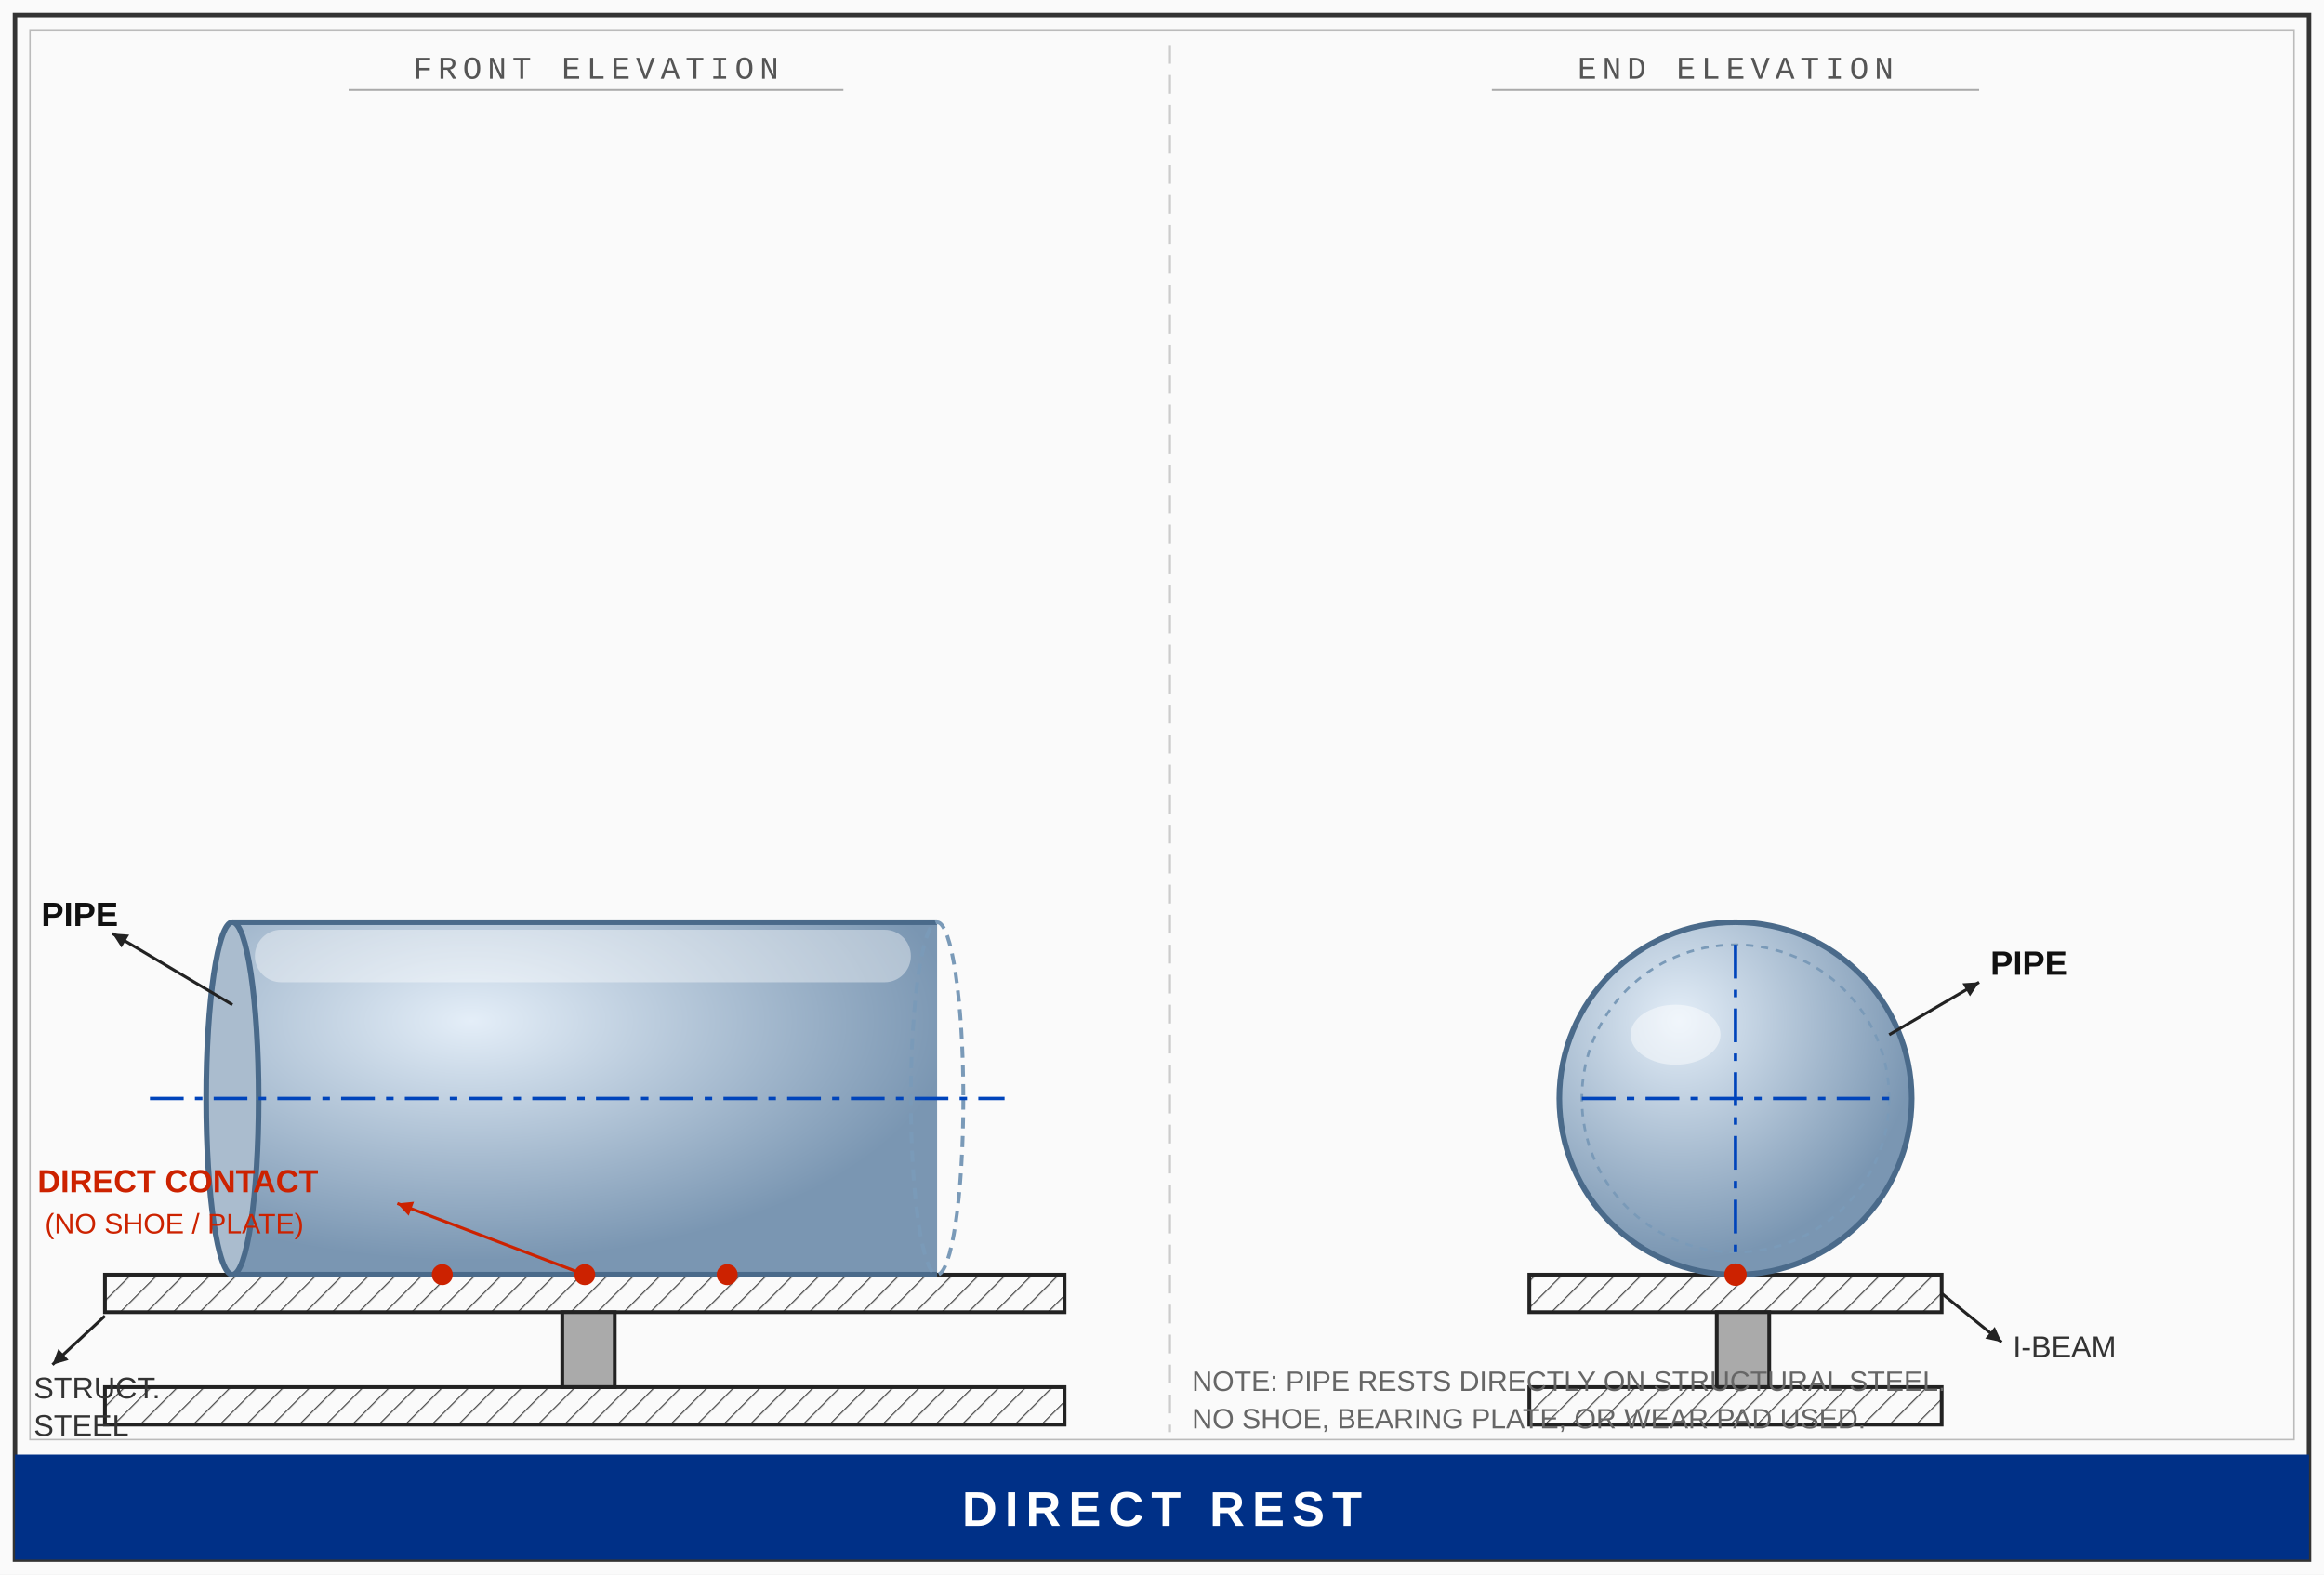
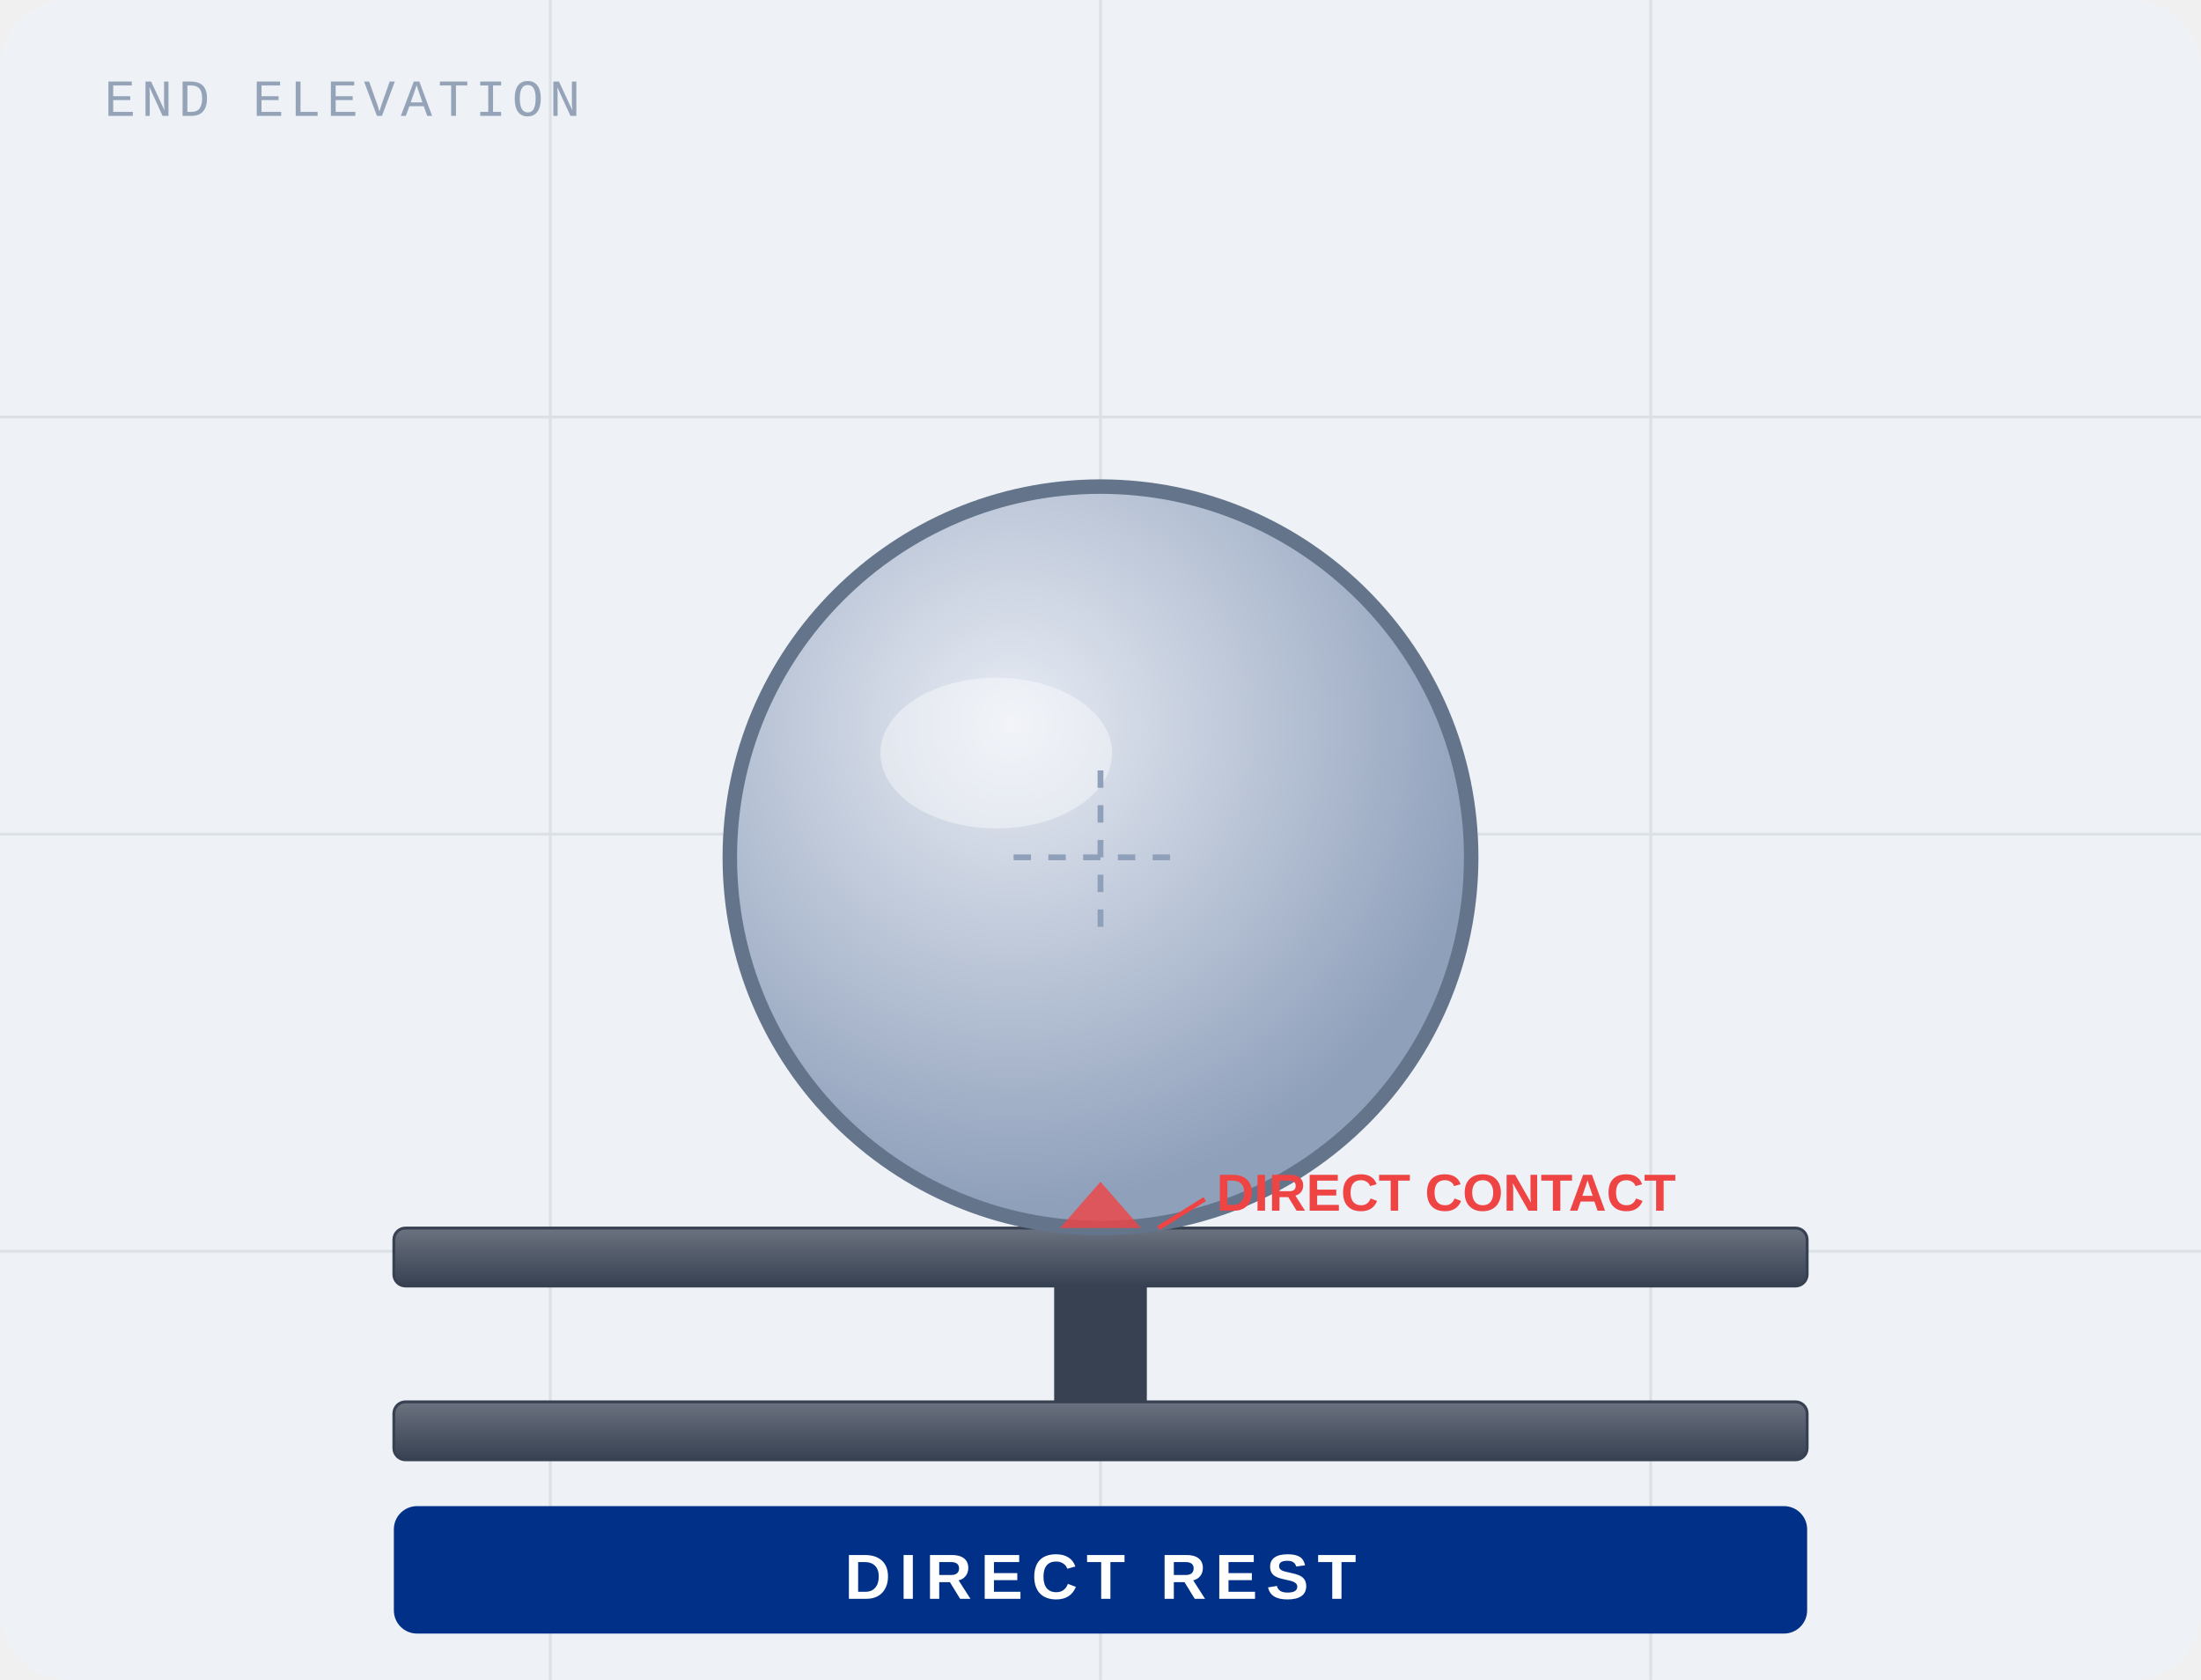
- <svg xmlns="http://www.w3.org/2000/svg" viewBox="0 0 620 420">
+ <svg xmlns="http://www.w3.org/2000/svg" viewBox="0 0 380 290">
  <defs>
-     <pattern id="h" patternUnits="userSpaceOnUse" width="5" height="5" patternTransform="rotate(45)">
-       <line x1="0" y1="0" x2="0" y2="5" stroke="#555" stroke-width="0.65" />
-     </pattern>
-     <radialGradient id="pg" cx="34%" cy="28%" r="68%">
-       <stop offset="0%" stop-color="#E4EEF8" />
-       <stop offset="100%" stop-color="#7A96B2" />
+     <radialGradient id="pg" cx="38%" cy="32%" r="65%">
+       <stop offset="0%" stop-color="#E8ECF4" />
+       <stop offset="100%" stop-color="#8FA0BB" />
    </radialGradient>
-     <marker id="a" markerWidth="5" markerHeight="5" refX="5" refY="2.5" orient="auto">
-       <polygon points="0,0 0,5 5,2.5" fill="#222" />
-     </marker>
-     <marker id="ra" markerWidth="5" markerHeight="5" refX="5" refY="2.5" orient="auto">
-       <polygon points="0,0 0,5 5,2.5" fill="#CC2200" />
-     </marker>
+     <linearGradient id="sg" x1="0" y1="0" x2="0" y2="1">
+       <stop offset="0%" stop-color="#6B7280" />
+       <stop offset="100%" stop-color="#374151" />
+     </linearGradient>
  </defs>
-   <rect width="620" height="420" fill="#FAFAFA" />
-   <rect x="4" y="4" width="612" height="412" fill="none" stroke="#333" stroke-width="1.2" />
-   <rect x="8" y="8" width="604" height="376" fill="none" stroke="#BBB" stroke-width="0.4" />
-   <line x1="312" y1="12" x2="312" y2="382" stroke="#CCC" stroke-width="0.8" stroke-dasharray="5,3" />
-   <text x="159" y="21" text-anchor="middle" font-family="Courier New,monospace" font-size="8.5" fill="#555" letter-spacing="1.5">FRONT ELEVATION</text>
-   <text x="463" y="21" text-anchor="middle" font-family="Courier New,monospace" font-size="8.5" fill="#555" letter-spacing="1.5">END ELEVATION</text>
-   <line x1="93" y1="24" x2="225" y2="24" stroke="#AAA" stroke-width="0.5" />
-   <line x1="398" y1="24" x2="528" y2="24" stroke="#AAA" stroke-width="0.5" />
-   <rect x="28" y="340" width="256" height="10" fill="url(#h)" stroke="#222" stroke-width="1" />
-   <rect x="150" y="350" width="14" height="20" fill="#AAAAAA" stroke="#222" stroke-width="1" />
-   <rect x="28" y="370" width="256" height="10" fill="url(#h)" stroke="#222" stroke-width="1" />
-   <rect x="62" y="246" width="188" height="94" fill="url(#pg)" />
-   <line x1="62" y1="246" x2="250" y2="246" stroke="#4A6A8A" stroke-width="1.5" />
-   <line x1="62" y1="340" x2="250" y2="340" stroke="#4A6A8A" stroke-width="1.5" />
-   <ellipse cx="62" cy="293" rx="7" ry="47" fill="#AABCCE" stroke="#4A6A8A" stroke-width="1.5" />
-   <ellipse cx="250" cy="293" rx="7" ry="47" fill="none" stroke="#7A9AB8" stroke-width="1" stroke-dasharray="3,2" />
-   <rect x="68" y="248" width="175" height="14" rx="7" fill="rgba(255,255,255,0.40)" />
-   <line x1="40" y1="293" x2="268" y2="293" stroke="#0044BB" stroke-width="0.9" stroke-dasharray="9,3,2,3" />
-   <circle cx="118" cy="340" r="2.8" fill="#CC2200" />
-   <circle cx="156" cy="340" r="2.8" fill="#CC2200" />
-   <circle cx="194" cy="340" r="2.8" fill="#CC2200" />
-   <line x1="62" y1="268" x2="30" y2="249" stroke="#222" stroke-width="0.8" marker-end="url(#a)" />
-   <text x="11" y="247" font-family="Arial,sans-serif" font-size="9" fill="#111" font-weight="700">PIPE</text>
-   <line x1="156" y1="340" x2="106" y2="321" stroke="#CC2200" stroke-width="0.8" marker-end="url(#ra)" />
-   <text x="10" y="318" font-family="Arial,sans-serif" font-size="8.5" fill="#CC2200" font-weight="700">DIRECT CONTACT</text>
-   <text x="12" y="329" font-family="Arial,sans-serif" font-size="7.5" fill="#CC2200">(NO SHOE / PLATE)</text>
-   <line x1="28" y1="351" x2="14" y2="364" stroke="#222" stroke-width="0.8" marker-end="url(#a)" />
-   <text x="9" y="373" font-family="Arial,sans-serif" font-size="8" fill="#333">STRUCT.</text>
-   <text x="9" y="383" font-family="Arial,sans-serif" font-size="8" fill="#333">STEEL</text>
-   <rect x="408" y="340" width="110" height="10" fill="url(#h)" stroke="#222" stroke-width="1" />
-   <rect x="458" y="350" width="14" height="20" fill="#AAAAAA" stroke="#222" stroke-width="1" />
-   <rect x="408" y="370" width="110" height="10" fill="url(#h)" stroke="#222" stroke-width="1" />
-   <circle cx="463" cy="293" r="47" fill="url(#pg)" stroke="#4A6A8A" stroke-width="1.5" />
-   <circle cx="463" cy="293" r="41" fill="none" stroke="#7A9AB8" stroke-width="0.7" stroke-dasharray="2,2" />
-   <ellipse cx="447" cy="276" rx="12" ry="8" fill="rgba(255,255,255,0.46)" />
-   <line x1="463" y1="252" x2="463" y2="334" stroke="#0044BB" stroke-width="0.9" stroke-dasharray="9,3,2,3" />
-   <line x1="422" y1="293" x2="504" y2="293" stroke="#0044BB" stroke-width="0.9" stroke-dasharray="9,3,2,3" />
-   <circle cx="463" cy="340" r="3" fill="#CC2200" />
-   <line x1="504" y1="276" x2="528" y2="262" stroke="#222" stroke-width="0.8" marker-end="url(#a)" />
-   <text x="531" y="260" font-family="Arial,sans-serif" font-size="9" fill="#111" font-weight="700">PIPE</text>
-   <line x1="518" y1="345" x2="534" y2="358" stroke="#222" stroke-width="0.8" marker-end="url(#a)" />
-   <text x="537" y="362" font-family="Arial,sans-serif" font-size="8" fill="#333">I-BEAM</text>
-   <text x="318" y="371" font-family="Arial,sans-serif" font-size="7.5" fill="#666">NOTE: PIPE RESTS DIRECTLY ON STRUCTURAL STEEL.</text>
-   <text x="318" y="381" font-family="Arial,sans-serif" font-size="7.5" fill="#666">NO SHOE, BEARING PLATE, OR WEAR PAD USED.</text>
-   <rect x="4" y="388" width="612" height="28" fill="#003087" />
-   <text x="310" y="407" text-anchor="middle" font-family="Arial,sans-serif" font-size="13" font-weight="700" fill="white" letter-spacing="2">DIRECT REST</text>
+   <rect width="380" height="290" fill="#EEF2F7" rx="12" />
+   <g stroke="#D1D5DB" stroke-width="0.5" opacity="0.6">
+     <line x1="0" y1="72" x2="380" y2="72" />
+     <line x1="0" y1="144" x2="380" y2="144" />
+     <line x1="0" y1="216" x2="380" y2="216" />
+     <line x1="95" y1="0" x2="95" y2="290" />
+     <line x1="190" y1="0" x2="190" y2="290" />
+     <line x1="285" y1="0" x2="285" y2="290" />
+   </g>
+   <text x="18" y="20" font-family="'Courier New',monospace" font-size="9" fill="#94A3B8" letter-spacing="1">END ELEVATION</text>
+   <rect x="68" y="212" width="244" height="10" rx="2" fill="url(#sg)" stroke="#374151" stroke-width="0.5" />
+   <rect x="182" y="222" width="16" height="20" fill="#374151" />
+   <rect x="68" y="242" width="244" height="10" rx="2" fill="url(#sg)" stroke="#374151" stroke-width="0.5" />
+   <circle cx="190" cy="148" r="64" fill="url(#pg)" stroke="#64748B" stroke-width="2.5" />
+   <ellipse cx="172" cy="130" rx="20" ry="13" fill="rgba(255,255,255,0.4)" />
+   <line x1="190" y1="133" x2="190" y2="163" stroke="#8FA0BB" stroke-width="1" stroke-dasharray="3,3" />
+   <line x1="175" y1="148" x2="205" y2="148" stroke="#8FA0BB" stroke-width="1" stroke-dasharray="3,3" />
+   <polygon points="183,212 190,204 197,212" fill="#EF4444" opacity="0.8" />
+   <text x="210" y="209" font-family="'Arial',sans-serif" font-size="9" fill="#EF4444" font-weight="600">DIRECT CONTACT</text>
+   <line x1="208" y1="207" x2="200" y2="212" stroke="#EF4444" stroke-width="0.8" />
+   <rect x="68" y="260" width="244" height="22" rx="4" fill="#003087" />
+   <text x="190" y="276" text-anchor="middle" font-family="'Arial',sans-serif" font-size="11" font-weight="700" fill="white" letter-spacing="1.5">DIRECT REST</text>
</svg>
